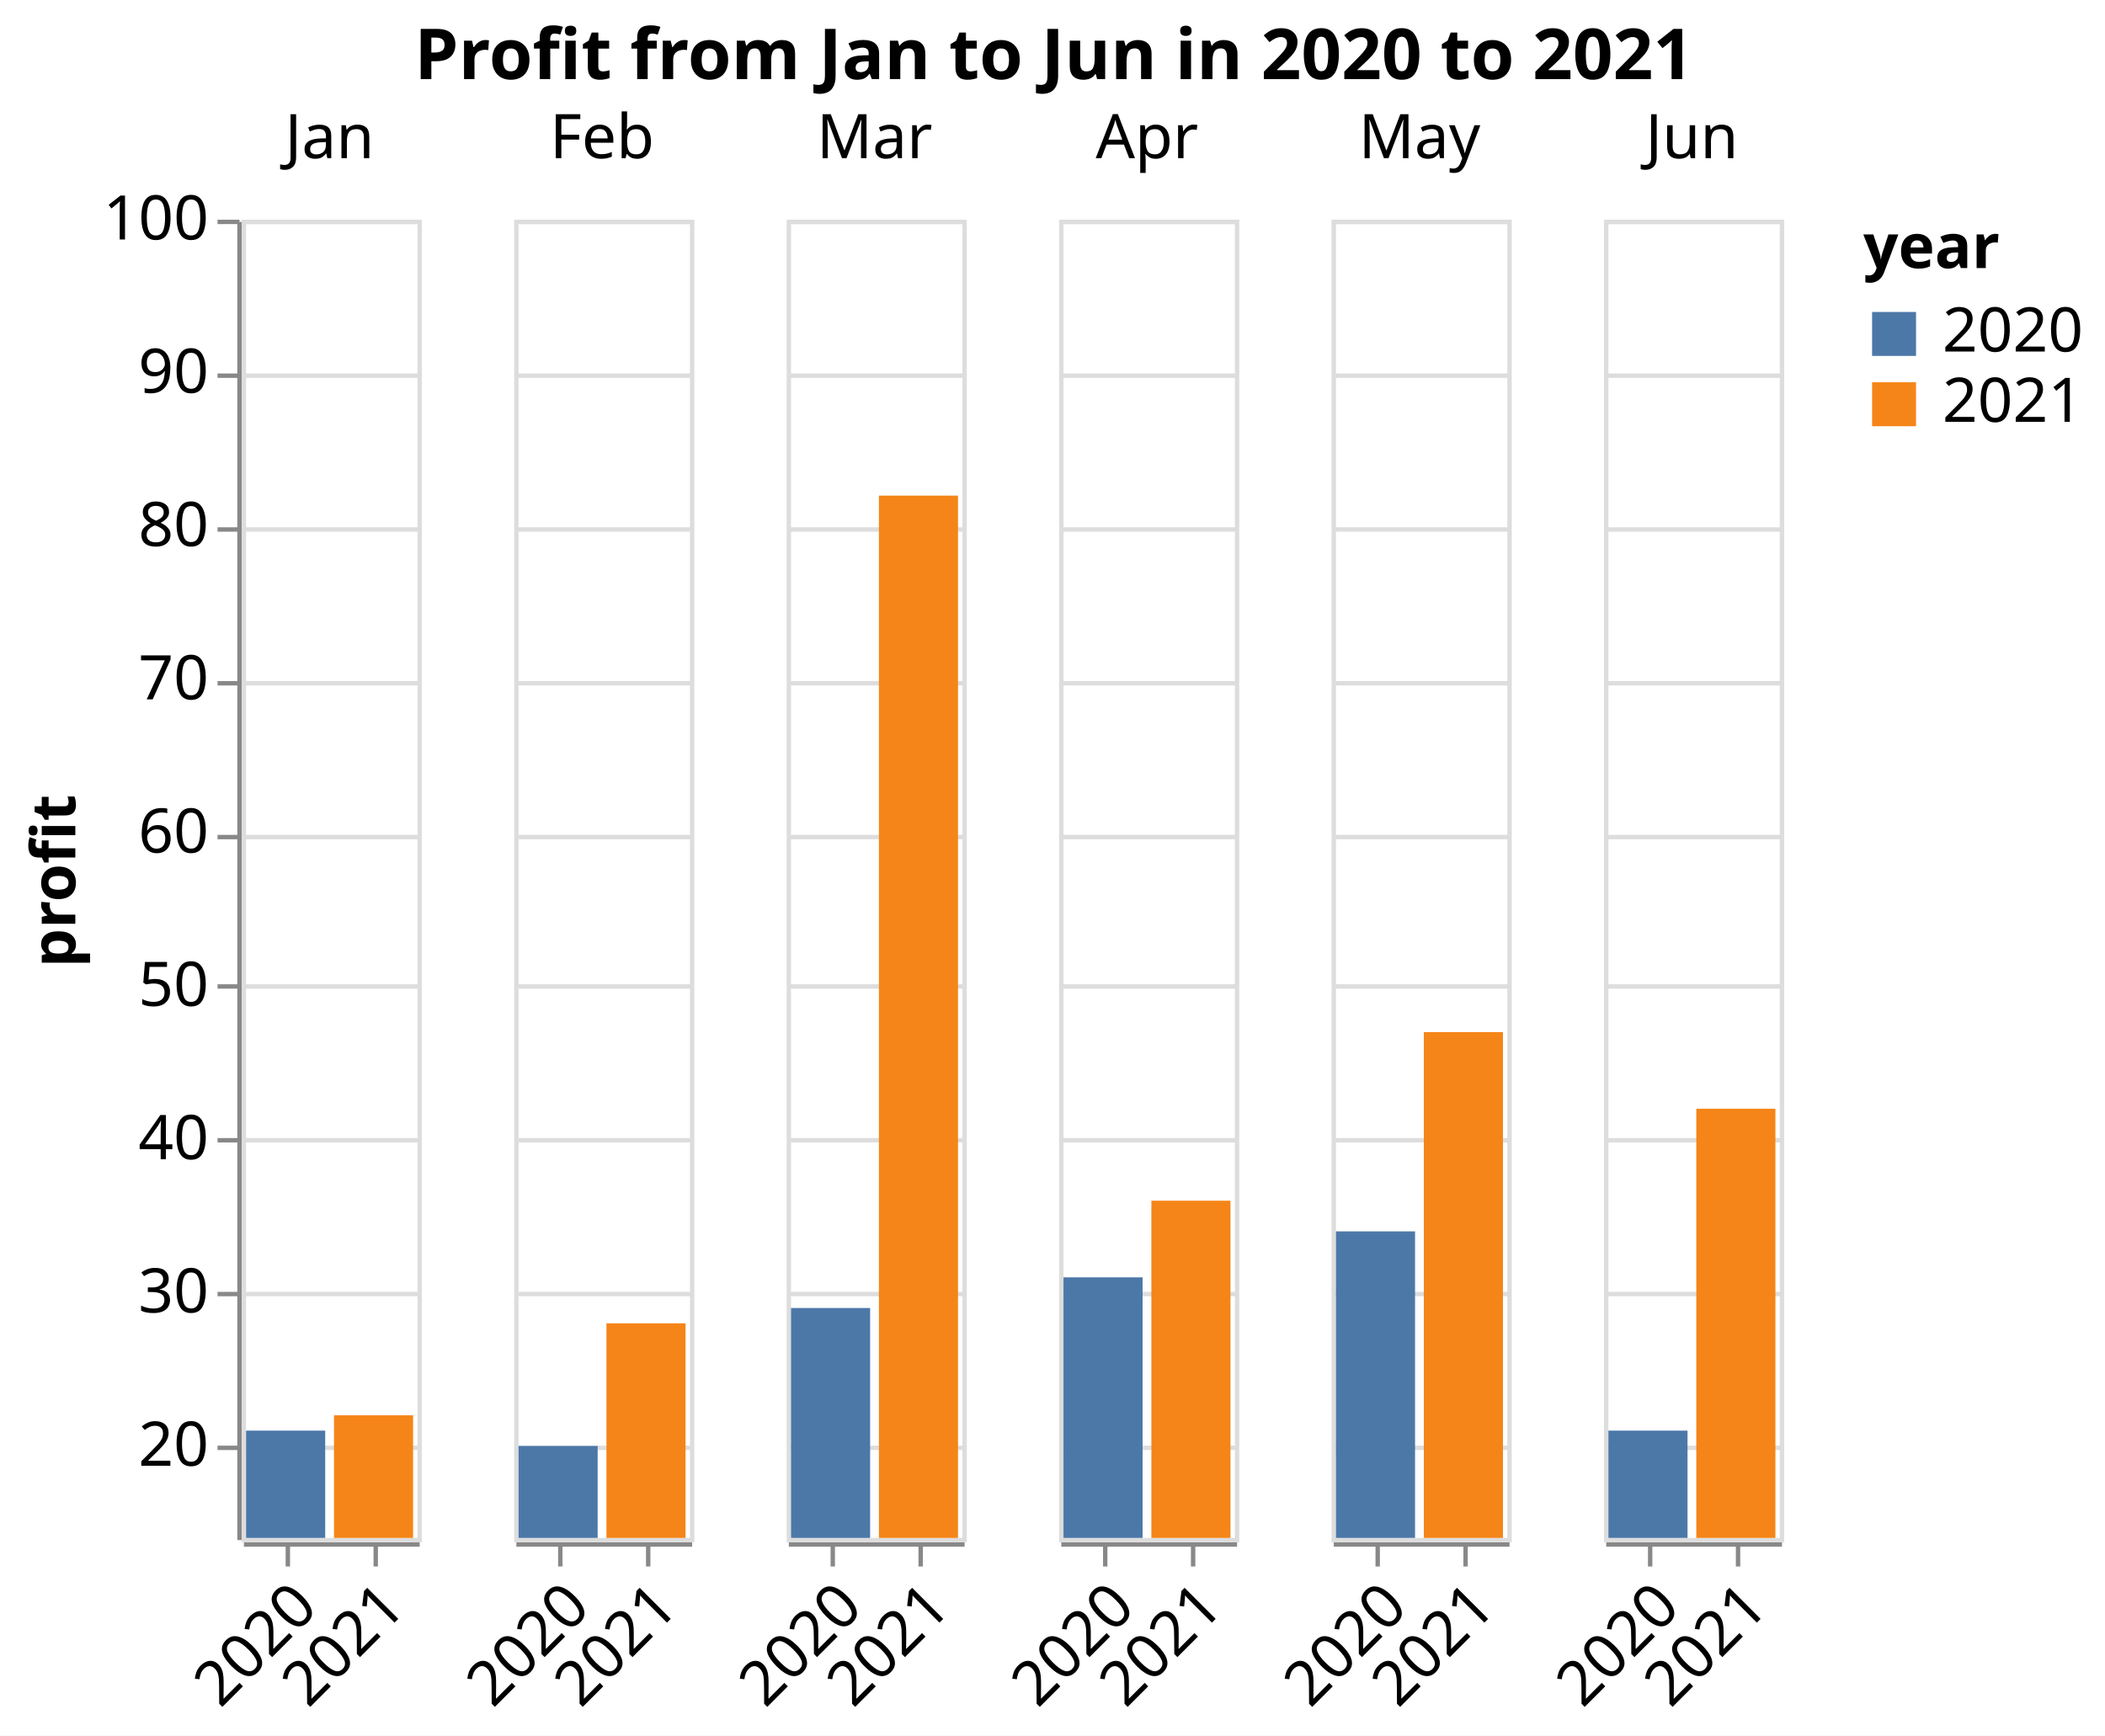
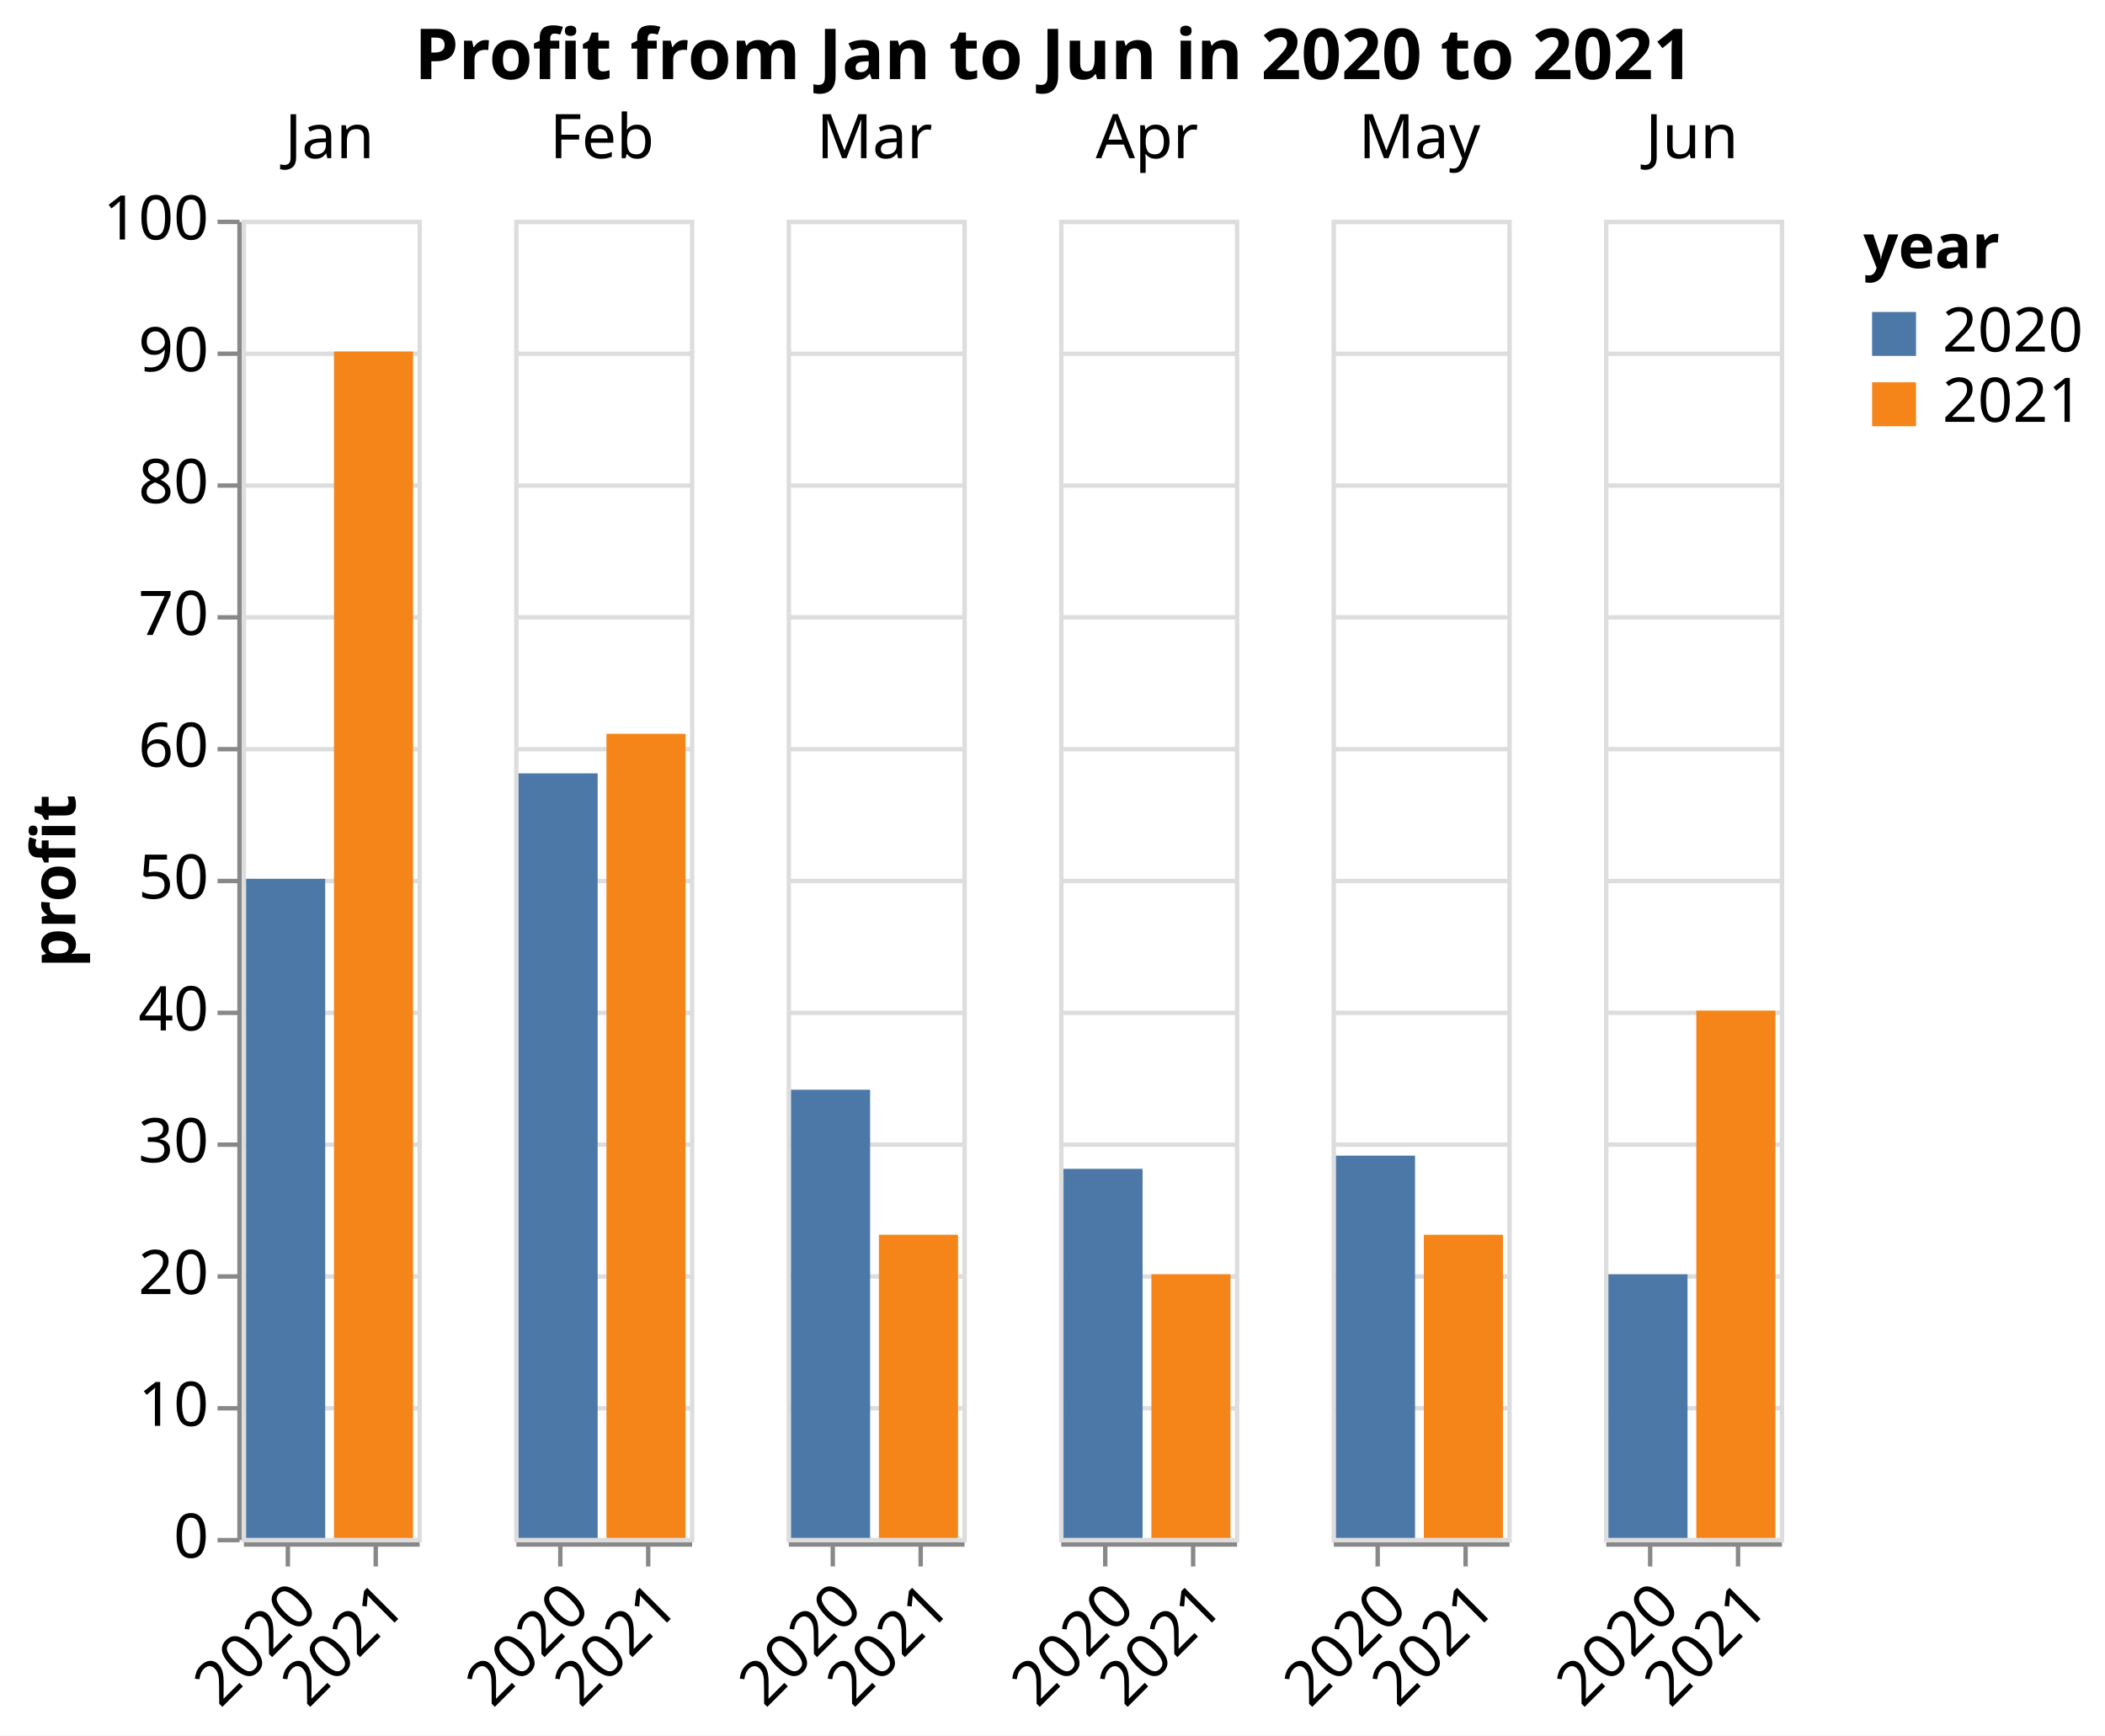
<svg xmlns="http://www.w3.org/2000/svg" version="1.1" class="marks" width="479" height="395" viewBox="0 0 479 395">
  <rect width="479" height="395" fill="white" />
  <g fill="none" stroke-miterlimit="10" transform="translate(55,50)">
    <g class="mark-group role-frame root" role="graphics-object" aria-roledescription="group mark container">
      <g transform="translate(0,0)">
        <path class="background" aria-hidden="true" d="M0,0h0v0h0Z" />
        <g>
          <g class="mark-group role-row-header row_header" role="graphics-object" aria-roledescription="group mark container">
            <g transform="translate(-1,0)">
              <path class="background" aria-hidden="true" d="M0,0h0v300h0Z" />
              <g>
-                 <g class="mark-group role-axis" role="graphics-symbol" aria-roledescription="axis" aria-label="Y-axis titled 'profit' for a linear scale with values from 14 to 100">
-                   <g transform="translate(0.5,0.5)">
-                     <path class="background" aria-hidden="true" d="M0,0h0v0h0Z" pointer-events="none" />
-                     <g>
-                       <g class="mark-rule role-axis-tick" pointer-events="none">
-                         <line transform="translate(0,279)" x2="-5" y2="0" stroke="#888" stroke-width="1" opacity="1" />
-                         <line transform="translate(0,244)" x2="-5" y2="0" stroke="#888" stroke-width="1" opacity="1" />
-                         <line transform="translate(0,209)" x2="-5" y2="0" stroke="#888" stroke-width="1" opacity="1" />
-                         <line transform="translate(0,174)" x2="-5" y2="0" stroke="#888" stroke-width="1" opacity="1" />
-                         <line transform="translate(0,140)" x2="-5" y2="0" stroke="#888" stroke-width="1" opacity="1" />
-                         <line transform="translate(0,105)" x2="-5" y2="0" stroke="#888" stroke-width="1" opacity="1" />
-                         <line transform="translate(0,70)" x2="-5" y2="0" stroke="#888" stroke-width="1" opacity="1" />
-                         <line transform="translate(0,35)" x2="-5" y2="0" stroke="#888" stroke-width="1" opacity="1" />
+                 <g class="mark-group role-axis" role="graphics-symbol" aria-roledescription="axis" aria-label="Y-axis titled 'profit' for a linear scale with values from 0 to 100">
+                   <g transform="translate(0.5,0.5)">
+                     <path class="background" aria-hidden="true" d="M0,0h0v0h0Z" pointer-events="none" />
+                     <g>
+                       <g class="mark-rule role-axis-tick" pointer-events="none">
+                         <line transform="translate(0,300)" x2="-5" y2="0" stroke="#888" stroke-width="1" opacity="1" />
+                         <line transform="translate(0,270)" x2="-5" y2="0" stroke="#888" stroke-width="1" opacity="1" />
+                         <line transform="translate(0,240)" x2="-5" y2="0" stroke="#888" stroke-width="1" opacity="1" />
+                         <line transform="translate(0,210)" x2="-5" y2="0" stroke="#888" stroke-width="1" opacity="1" />
+                         <line transform="translate(0,180)" x2="-5" y2="0" stroke="#888" stroke-width="1" opacity="1" />
+                         <line transform="translate(0,150)" x2="-5" y2="0" stroke="#888" stroke-width="1" opacity="1" />
+                         <line transform="translate(0,120)" x2="-5" y2="0" stroke="#888" stroke-width="1" opacity="1" />
+                         <line transform="translate(0,90)" x2="-5" y2="0" stroke="#888" stroke-width="1" opacity="1" />
+                         <line transform="translate(0,60)" x2="-5" y2="0" stroke="#888" stroke-width="1" opacity="1" />
+                         <line transform="translate(0,30)" x2="-5" y2="0" stroke="#888" stroke-width="1" opacity="1" />
                        <line transform="translate(0,0)" x2="-5" y2="0" stroke="#888" stroke-width="1" opacity="1" />
                      </g>
                      <g class="mark-text role-axis-label" pointer-events="none">
-                         <text text-anchor="end" transform="translate(-7,283.0698)" font-family="sans-serif" font-size="14px" fill="#000" opacity="1">20</text>
-                         <text text-anchor="end" transform="translate(-7,248.186)" font-family="sans-serif" font-size="14px" fill="#000" opacity="1">30</text>
-                         <text text-anchor="end" transform="translate(-7,213.3023)" font-family="sans-serif" font-size="14px" fill="#000" opacity="1">40</text>
-                         <text text-anchor="end" transform="translate(-7,178.4186)" font-family="sans-serif" font-size="14px" fill="#000" opacity="1">50</text>
-                         <text text-anchor="end" transform="translate(-7,143.5349)" font-family="sans-serif" font-size="14px" fill="#000" opacity="1">60</text>
-                         <text text-anchor="end" transform="translate(-7,108.6512)" font-family="sans-serif" font-size="14px" fill="#000" opacity="1">70</text>
-                         <text text-anchor="end" transform="translate(-7,73.76744)" font-family="sans-serif" font-size="14px" fill="#000" opacity="1">80</text>
-                         <text text-anchor="end" transform="translate(-7,38.88372)" font-family="sans-serif" font-size="14px" fill="#000" opacity="1">90</text>
+                         <text text-anchor="end" transform="translate(-7,304)" font-family="sans-serif" font-size="14px" fill="#000" opacity="1">0</text>
+                         <text text-anchor="end" transform="translate(-7,274)" font-family="sans-serif" font-size="14px" fill="#000" opacity="1">10</text>
+                         <text text-anchor="end" transform="translate(-7,244)" font-family="sans-serif" font-size="14px" fill="#000" opacity="1">20</text>
+                         <text text-anchor="end" transform="translate(-7,214)" font-family="sans-serif" font-size="14px" fill="#000" opacity="1">30</text>
+                         <text text-anchor="end" transform="translate(-7,184)" font-family="sans-serif" font-size="14px" fill="#000" opacity="1">40</text>
+                         <text text-anchor="end" transform="translate(-7,154)" font-family="sans-serif" font-size="14px" fill="#000" opacity="1">50</text>
+                         <text text-anchor="end" transform="translate(-7,124)" font-family="sans-serif" font-size="14px" fill="#000" opacity="1">60</text>
+                         <text text-anchor="end" transform="translate(-7,94)" font-family="sans-serif" font-size="14px" fill="#000" opacity="1">70</text>
+                         <text text-anchor="end" transform="translate(-7,64)" font-family="sans-serif" font-size="14px" fill="#000" opacity="1">80</text>
+                         <text text-anchor="end" transform="translate(-7,34)" font-family="sans-serif" font-size="14px" fill="#000" opacity="1">90</text>
                        <text text-anchor="end" transform="translate(-7,4)" font-family="sans-serif" font-size="14px" fill="#000" opacity="1">100</text>
                      </g>
                      <g class="mark-rule role-axis-domain" pointer-events="none">
                        <line transform="translate(0,300)" x2="0" y2="-300" stroke="#888" stroke-width="1" opacity="1" />
                      </g>
                      <g class="mark-text role-axis-title" pointer-events="none">
                        <text text-anchor="middle" transform="translate(-34.3584,150) rotate(-90) translate(0,-3)" font-family="sans-serif" font-size="14px" font-weight="bold" fill="#000" opacity="1">profit</text>
                      </g>
                    </g>
                    <path class="foreground" aria-hidden="true" d="" pointer-events="none" display="none" />
                  </g>
                </g>
              </g>
              <path class="foreground" aria-hidden="true" d="" display="none" />
            </g>
          </g>
          <g class="mark-group role-column-header column_header" role="graphics-object" aria-roledescription="group mark container">
            <g transform="translate(0,-1)">
              <path class="background" aria-hidden="true" d="M0,0h40v0h-40Z" />
              <g>
                <g class="mark-group role-title">
                  <g transform="translate(20,-24)">
                    <path class="background" aria-hidden="true" d="M0,0h0v0h0Z" pointer-events="none" />
                    <g>
                      <g class="mark-text role-title-text" role="graphics-symbol" aria-roledescription="title" aria-label="Title text 'Jan'" pointer-events="none">
                        <text text-anchor="middle" transform="translate(0,11)" font-family="sans-serif" font-size="14px" fill="#000" opacity="1">Jan</text>
                      </g>
                    </g>
                    <path class="foreground" aria-hidden="true" d="" pointer-events="none" display="none" />
                  </g>
                </g>
              </g>
              <path class="foreground" aria-hidden="true" d="" display="none" />
            </g>
            <g transform="translate(62,-1)">
              <path class="background" aria-hidden="true" d="M0,0h40v0h-40Z" />
              <g>
                <g class="mark-group role-title">
                  <g transform="translate(20,-24)">
                    <path class="background" aria-hidden="true" d="M0,0h0v0h0Z" pointer-events="none" />
                    <g>
                      <g class="mark-text role-title-text" role="graphics-symbol" aria-roledescription="title" aria-label="Title text 'Feb'" pointer-events="none">
                        <text text-anchor="middle" transform="translate(0,11)" font-family="sans-serif" font-size="14px" fill="#000" opacity="1">Feb</text>
                      </g>
                    </g>
                    <path class="foreground" aria-hidden="true" d="" pointer-events="none" display="none" />
                  </g>
                </g>
              </g>
              <path class="foreground" aria-hidden="true" d="" display="none" />
            </g>
            <g transform="translate(124,-1)">
              <path class="background" aria-hidden="true" d="M0,0h40v0h-40Z" />
              <g>
                <g class="mark-group role-title">
                  <g transform="translate(20,-24)">
                    <path class="background" aria-hidden="true" d="M0,0h0v0h0Z" pointer-events="none" />
                    <g>
                      <g class="mark-text role-title-text" role="graphics-symbol" aria-roledescription="title" aria-label="Title text 'Mar'" pointer-events="none">
                        <text text-anchor="middle" transform="translate(0,11)" font-family="sans-serif" font-size="14px" fill="#000" opacity="1">Mar</text>
                      </g>
                    </g>
                    <path class="foreground" aria-hidden="true" d="" pointer-events="none" display="none" />
                  </g>
                </g>
              </g>
              <path class="foreground" aria-hidden="true" d="" display="none" />
            </g>
            <g transform="translate(186,-1)">
              <path class="background" aria-hidden="true" d="M0,0h40v0h-40Z" />
              <g>
                <g class="mark-group role-title">
                  <g transform="translate(20,-24)">
                    <path class="background" aria-hidden="true" d="M0,0h0v0h0Z" pointer-events="none" />
                    <g>
                      <g class="mark-text role-title-text" role="graphics-symbol" aria-roledescription="title" aria-label="Title text 'Apr'" pointer-events="none">
                        <text text-anchor="middle" transform="translate(0,11)" font-family="sans-serif" font-size="14px" fill="#000" opacity="1">Apr</text>
                      </g>
                    </g>
                    <path class="foreground" aria-hidden="true" d="" pointer-events="none" display="none" />
                  </g>
                </g>
              </g>
              <path class="foreground" aria-hidden="true" d="" display="none" />
            </g>
            <g transform="translate(248,-1)">
              <path class="background" aria-hidden="true" d="M0,0h40v0h-40Z" />
              <g>
                <g class="mark-group role-title">
                  <g transform="translate(20,-24)">
                    <path class="background" aria-hidden="true" d="M0,0h0v0h0Z" pointer-events="none" />
                    <g>
                      <g class="mark-text role-title-text" role="graphics-symbol" aria-roledescription="title" aria-label="Title text 'May'" pointer-events="none">
                        <text text-anchor="middle" transform="translate(0,11)" font-family="sans-serif" font-size="14px" fill="#000" opacity="1">May</text>
                      </g>
                    </g>
                    <path class="foreground" aria-hidden="true" d="" pointer-events="none" display="none" />
                  </g>
                </g>
              </g>
              <path class="foreground" aria-hidden="true" d="" display="none" />
            </g>
            <g transform="translate(310,-1)">
              <path class="background" aria-hidden="true" d="M0,0h40v0h-40Z" />
              <g>
                <g class="mark-group role-title">
                  <g transform="translate(20,-24)">
                    <path class="background" aria-hidden="true" d="M0,0h0v0h0Z" pointer-events="none" />
                    <g>
                      <g class="mark-text role-title-text" role="graphics-symbol" aria-roledescription="title" aria-label="Title text 'Jun'" pointer-events="none">
                        <text text-anchor="middle" transform="translate(0,11)" font-family="sans-serif" font-size="14px" fill="#000" opacity="1">Jun</text>
                      </g>
                    </g>
                    <path class="foreground" aria-hidden="true" d="" pointer-events="none" display="none" />
                  </g>
                </g>
              </g>
              <path class="foreground" aria-hidden="true" d="" display="none" />
            </g>
          </g>
          <g class="mark-group role-column-footer column_footer" role="graphics-object" aria-roledescription="group mark container">
            <g transform="translate(0,301)">
              <path class="background" aria-hidden="true" d="M0,0h40v0h-40Z" />
              <g>
                <g class="mark-group role-axis" role="graphics-symbol" aria-roledescription="axis" aria-label="X-axis for a discrete scale with 2 values: 2020, 2021">
                  <g transform="translate(0.5,0.5)">
                    <path class="background" aria-hidden="true" d="M0,0h0v0h0Z" pointer-events="none" />
                    <g>
                      <g class="mark-rule role-axis-tick" pointer-events="none">
                        <line transform="translate(10,0)" x2="0" y2="5" stroke="#888" stroke-width="1" opacity="1" />
                        <line transform="translate(30,0)" x2="0" y2="5" stroke="#888" stroke-width="1" opacity="1" />
                      </g>
                      <g class="mark-text role-axis-label" pointer-events="none">
                        <text text-anchor="end" transform="translate(9.5,7) rotate(315) translate(0,11)" font-family="sans-serif" font-size="14px" fill="#000" opacity="1">2020</text>
                        <text text-anchor="end" transform="translate(29.5,7) rotate(315) translate(0,11)" font-family="sans-serif" font-size="14px" fill="#000" opacity="1">2021</text>
                      </g>
                      <g class="mark-rule role-axis-domain" pointer-events="none">
                        <line transform="translate(0,0)" x2="40" y2="0" stroke="#888" stroke-width="1" opacity="1" />
                      </g>
                    </g>
                    <path class="foreground" aria-hidden="true" d="" pointer-events="none" display="none" />
                  </g>
                </g>
              </g>
              <path class="foreground" aria-hidden="true" d="" display="none" />
            </g>
            <g transform="translate(62,301)">
              <path class="background" aria-hidden="true" d="M0,0h40v0h-40Z" />
              <g>
                <g class="mark-group role-axis" role="graphics-symbol" aria-roledescription="axis" aria-label="X-axis for a discrete scale with 2 values: 2020, 2021">
                  <g transform="translate(0.5,0.5)">
                    <path class="background" aria-hidden="true" d="M0,0h0v0h0Z" pointer-events="none" />
                    <g>
                      <g class="mark-rule role-axis-tick" pointer-events="none">
                        <line transform="translate(10,0)" x2="0" y2="5" stroke="#888" stroke-width="1" opacity="1" />
                        <line transform="translate(30,0)" x2="0" y2="5" stroke="#888" stroke-width="1" opacity="1" />
                      </g>
                      <g class="mark-text role-axis-label" pointer-events="none">
                        <text text-anchor="end" transform="translate(9.5,7) rotate(315) translate(0,11)" font-family="sans-serif" font-size="14px" fill="#000" opacity="1">2020</text>
                        <text text-anchor="end" transform="translate(29.5,7) rotate(315) translate(0,11)" font-family="sans-serif" font-size="14px" fill="#000" opacity="1">2021</text>
                      </g>
                      <g class="mark-rule role-axis-domain" pointer-events="none">
                        <line transform="translate(0,0)" x2="40" y2="0" stroke="#888" stroke-width="1" opacity="1" />
                      </g>
                    </g>
                    <path class="foreground" aria-hidden="true" d="" pointer-events="none" display="none" />
                  </g>
                </g>
              </g>
              <path class="foreground" aria-hidden="true" d="" display="none" />
            </g>
            <g transform="translate(124,301)">
              <path class="background" aria-hidden="true" d="M0,0h40v0h-40Z" />
              <g>
                <g class="mark-group role-axis" role="graphics-symbol" aria-roledescription="axis" aria-label="X-axis for a discrete scale with 2 values: 2020, 2021">
                  <g transform="translate(0.5,0.5)">
                    <path class="background" aria-hidden="true" d="M0,0h0v0h0Z" pointer-events="none" />
                    <g>
                      <g class="mark-rule role-axis-tick" pointer-events="none">
                        <line transform="translate(10,0)" x2="0" y2="5" stroke="#888" stroke-width="1" opacity="1" />
                        <line transform="translate(30,0)" x2="0" y2="5" stroke="#888" stroke-width="1" opacity="1" />
                      </g>
                      <g class="mark-text role-axis-label" pointer-events="none">
                        <text text-anchor="end" transform="translate(9.5,7) rotate(315) translate(0,11)" font-family="sans-serif" font-size="14px" fill="#000" opacity="1">2020</text>
                        <text text-anchor="end" transform="translate(29.5,7) rotate(315) translate(0,11)" font-family="sans-serif" font-size="14px" fill="#000" opacity="1">2021</text>
                      </g>
                      <g class="mark-rule role-axis-domain" pointer-events="none">
                        <line transform="translate(0,0)" x2="40" y2="0" stroke="#888" stroke-width="1" opacity="1" />
                      </g>
                    </g>
                    <path class="foreground" aria-hidden="true" d="" pointer-events="none" display="none" />
                  </g>
                </g>
              </g>
              <path class="foreground" aria-hidden="true" d="" display="none" />
            </g>
            <g transform="translate(186,301)">
              <path class="background" aria-hidden="true" d="M0,0h40v0h-40Z" />
              <g>
                <g class="mark-group role-axis" role="graphics-symbol" aria-roledescription="axis" aria-label="X-axis for a discrete scale with 2 values: 2020, 2021">
                  <g transform="translate(0.5,0.5)">
                    <path class="background" aria-hidden="true" d="M0,0h0v0h0Z" pointer-events="none" />
                    <g>
                      <g class="mark-rule role-axis-tick" pointer-events="none">
                        <line transform="translate(10,0)" x2="0" y2="5" stroke="#888" stroke-width="1" opacity="1" />
                        <line transform="translate(30,0)" x2="0" y2="5" stroke="#888" stroke-width="1" opacity="1" />
                      </g>
                      <g class="mark-text role-axis-label" pointer-events="none">
                        <text text-anchor="end" transform="translate(9.5,7) rotate(315) translate(0,11)" font-family="sans-serif" font-size="14px" fill="#000" opacity="1">2020</text>
                        <text text-anchor="end" transform="translate(29.5,7) rotate(315) translate(0,11)" font-family="sans-serif" font-size="14px" fill="#000" opacity="1">2021</text>
                      </g>
                      <g class="mark-rule role-axis-domain" pointer-events="none">
                        <line transform="translate(0,0)" x2="40" y2="0" stroke="#888" stroke-width="1" opacity="1" />
                      </g>
                    </g>
                    <path class="foreground" aria-hidden="true" d="" pointer-events="none" display="none" />
                  </g>
                </g>
              </g>
              <path class="foreground" aria-hidden="true" d="" display="none" />
            </g>
            <g transform="translate(248,301)">
              <path class="background" aria-hidden="true" d="M0,0h40v0h-40Z" />
              <g>
                <g class="mark-group role-axis" role="graphics-symbol" aria-roledescription="axis" aria-label="X-axis for a discrete scale with 2 values: 2020, 2021">
                  <g transform="translate(0.5,0.5)">
                    <path class="background" aria-hidden="true" d="M0,0h0v0h0Z" pointer-events="none" />
                    <g>
                      <g class="mark-rule role-axis-tick" pointer-events="none">
                        <line transform="translate(10,0)" x2="0" y2="5" stroke="#888" stroke-width="1" opacity="1" />
                        <line transform="translate(30,0)" x2="0" y2="5" stroke="#888" stroke-width="1" opacity="1" />
                      </g>
                      <g class="mark-text role-axis-label" pointer-events="none">
                        <text text-anchor="end" transform="translate(9.5,7) rotate(315) translate(0,11)" font-family="sans-serif" font-size="14px" fill="#000" opacity="1">2020</text>
                        <text text-anchor="end" transform="translate(29.5,7) rotate(315) translate(0,11)" font-family="sans-serif" font-size="14px" fill="#000" opacity="1">2021</text>
                      </g>
                      <g class="mark-rule role-axis-domain" pointer-events="none">
                        <line transform="translate(0,0)" x2="40" y2="0" stroke="#888" stroke-width="1" opacity="1" />
                      </g>
                    </g>
                    <path class="foreground" aria-hidden="true" d="" pointer-events="none" display="none" />
                  </g>
                </g>
              </g>
              <path class="foreground" aria-hidden="true" d="" display="none" />
            </g>
            <g transform="translate(310,301)">
              <path class="background" aria-hidden="true" d="M0,0h40v0h-40Z" />
              <g>
                <g class="mark-group role-axis" role="graphics-symbol" aria-roledescription="axis" aria-label="X-axis for a discrete scale with 2 values: 2020, 2021">
                  <g transform="translate(0.5,0.5)">
                    <path class="background" aria-hidden="true" d="M0,0h0v0h0Z" pointer-events="none" />
                    <g>
                      <g class="mark-rule role-axis-tick" pointer-events="none">
                        <line transform="translate(10,0)" x2="0" y2="5" stroke="#888" stroke-width="1" opacity="1" />
                        <line transform="translate(30,0)" x2="0" y2="5" stroke="#888" stroke-width="1" opacity="1" />
                      </g>
                      <g class="mark-text role-axis-label" pointer-events="none">
                        <text text-anchor="end" transform="translate(9.5,7) rotate(315) translate(0,11)" font-family="sans-serif" font-size="14px" fill="#000" opacity="1">2020</text>
                        <text text-anchor="end" transform="translate(29.5,7) rotate(315) translate(0,11)" font-family="sans-serif" font-size="14px" fill="#000" opacity="1">2021</text>
                      </g>
                      <g class="mark-rule role-axis-domain" pointer-events="none">
                        <line transform="translate(0,0)" x2="40" y2="0" stroke="#888" stroke-width="1" opacity="1" />
                      </g>
                    </g>
                    <path class="foreground" aria-hidden="true" d="" pointer-events="none" display="none" />
                  </g>
                </g>
              </g>
              <path class="foreground" aria-hidden="true" d="" display="none" />
            </g>
          </g>
          <g class="mark-group role-scope cell" role="graphics-object" aria-roledescription="group mark container">
            <g transform="translate(0,0)">
              <path class="background" aria-hidden="true" d="M0.5,0.5h40v300h-40Z" stroke="#ddd" />
              <g>
                <g class="mark-group role-axis" aria-hidden="true">
                  <g transform="translate(0.5,0.5)">
                    <path class="background" aria-hidden="true" d="M0,0h0v0h0Z" pointer-events="none" />
                    <g>
                      <g class="mark-rule role-axis-grid" pointer-events="none">
-                         <line transform="translate(0,279)" x2="40" y2="0" stroke="#ddd" stroke-width="1" opacity="1" />
-                         <line transform="translate(0,244)" x2="40" y2="0" stroke="#ddd" stroke-width="1" opacity="1" />
-                         <line transform="translate(0,209)" x2="40" y2="0" stroke="#ddd" stroke-width="1" opacity="1" />
-                         <line transform="translate(0,174)" x2="40" y2="0" stroke="#ddd" stroke-width="1" opacity="1" />
-                         <line transform="translate(0,140)" x2="40" y2="0" stroke="#ddd" stroke-width="1" opacity="1" />
-                         <line transform="translate(0,105)" x2="40" y2="0" stroke="#ddd" stroke-width="1" opacity="1" />
-                         <line transform="translate(0,70)" x2="40" y2="0" stroke="#ddd" stroke-width="1" opacity="1" />
-                         <line transform="translate(0,35)" x2="40" y2="0" stroke="#ddd" stroke-width="1" opacity="1" />
+                         <line transform="translate(0,300)" x2="40" y2="0" stroke="#ddd" stroke-width="1" opacity="1" />
+                         <line transform="translate(0,270)" x2="40" y2="0" stroke="#ddd" stroke-width="1" opacity="1" />
+                         <line transform="translate(0,240)" x2="40" y2="0" stroke="#ddd" stroke-width="1" opacity="1" />
+                         <line transform="translate(0,210)" x2="40" y2="0" stroke="#ddd" stroke-width="1" opacity="1" />
+                         <line transform="translate(0,180)" x2="40" y2="0" stroke="#ddd" stroke-width="1" opacity="1" />
+                         <line transform="translate(0,150)" x2="40" y2="0" stroke="#ddd" stroke-width="1" opacity="1" />
+                         <line transform="translate(0,120)" x2="40" y2="0" stroke="#ddd" stroke-width="1" opacity="1" />
+                         <line transform="translate(0,90)" x2="40" y2="0" stroke="#ddd" stroke-width="1" opacity="1" />
+                         <line transform="translate(0,60)" x2="40" y2="0" stroke="#ddd" stroke-width="1" opacity="1" />
+                         <line transform="translate(0,30)" x2="40" y2="0" stroke="#ddd" stroke-width="1" opacity="1" />
                        <line transform="translate(0,0)" x2="40" y2="0" stroke="#ddd" stroke-width="1" opacity="1" />
                      </g>
                    </g>
                    <path class="foreground" aria-hidden="true" d="" pointer-events="none" display="none" />
                  </g>
                </g>
                <g class="mark-rect role-mark child_marks" role="graphics-object" aria-roledescription="rect mark container">
-                   <path aria-label="year: 2020; profit: 21" role="graphics-symbol" aria-roledescription="bar" d="M1,275.581h18v24.419h-18Z" fill="#4c78a8" />
-                   <path aria-label="year: 2021; profit: 22" role="graphics-symbol" aria-roledescription="bar" d="M21,272.093h18v27.907h-18Z" fill="#f58518" />
+                   <path aria-label="year: 2020; profit: 50" role="graphics-symbol" aria-roledescription="bar" d="M1,150h18v150h-18Z" fill="#4c78a8" />
+                   <path aria-label="year: 2021; profit: 90" role="graphics-symbol" aria-roledescription="bar" d="M21,30h18v270h-18Z" fill="#f58518" />
                </g>
              </g>
              <path class="foreground" aria-hidden="true" d="" display="none" />
            </g>
            <g transform="translate(62,0)">
              <path class="background" aria-hidden="true" d="M0.5,0.5h40v300h-40Z" stroke="#ddd" />
              <g>
                <g class="mark-group role-axis" aria-hidden="true">
                  <g transform="translate(0.5,0.5)">
                    <path class="background" aria-hidden="true" d="M0,0h0v0h0Z" pointer-events="none" />
                    <g>
                      <g class="mark-rule role-axis-grid" pointer-events="none">
-                         <line transform="translate(0,279)" x2="40" y2="0" stroke="#ddd" stroke-width="1" opacity="1" />
-                         <line transform="translate(0,244)" x2="40" y2="0" stroke="#ddd" stroke-width="1" opacity="1" />
-                         <line transform="translate(0,209)" x2="40" y2="0" stroke="#ddd" stroke-width="1" opacity="1" />
-                         <line transform="translate(0,174)" x2="40" y2="0" stroke="#ddd" stroke-width="1" opacity="1" />
-                         <line transform="translate(0,140)" x2="40" y2="0" stroke="#ddd" stroke-width="1" opacity="1" />
-                         <line transform="translate(0,105)" x2="40" y2="0" stroke="#ddd" stroke-width="1" opacity="1" />
-                         <line transform="translate(0,70)" x2="40" y2="0" stroke="#ddd" stroke-width="1" opacity="1" />
-                         <line transform="translate(0,35)" x2="40" y2="0" stroke="#ddd" stroke-width="1" opacity="1" />
+                         <line transform="translate(0,300)" x2="40" y2="0" stroke="#ddd" stroke-width="1" opacity="1" />
+                         <line transform="translate(0,270)" x2="40" y2="0" stroke="#ddd" stroke-width="1" opacity="1" />
+                         <line transform="translate(0,240)" x2="40" y2="0" stroke="#ddd" stroke-width="1" opacity="1" />
+                         <line transform="translate(0,210)" x2="40" y2="0" stroke="#ddd" stroke-width="1" opacity="1" />
+                         <line transform="translate(0,180)" x2="40" y2="0" stroke="#ddd" stroke-width="1" opacity="1" />
+                         <line transform="translate(0,150)" x2="40" y2="0" stroke="#ddd" stroke-width="1" opacity="1" />
+                         <line transform="translate(0,120)" x2="40" y2="0" stroke="#ddd" stroke-width="1" opacity="1" />
+                         <line transform="translate(0,90)" x2="40" y2="0" stroke="#ddd" stroke-width="1" opacity="1" />
+                         <line transform="translate(0,60)" x2="40" y2="0" stroke="#ddd" stroke-width="1" opacity="1" />
+                         <line transform="translate(0,30)" x2="40" y2="0" stroke="#ddd" stroke-width="1" opacity="1" />
                        <line transform="translate(0,0)" x2="40" y2="0" stroke="#ddd" stroke-width="1" opacity="1" />
                      </g>
                    </g>
                    <path class="foreground" aria-hidden="true" d="" pointer-events="none" display="none" />
                  </g>
                </g>
                <g class="mark-rect role-mark child_marks" role="graphics-object" aria-roledescription="rect mark container">
-                   <path aria-label="year: 2020; profit: 20" role="graphics-symbol" aria-roledescription="bar" d="M1,279.07h18v20.93h-18Z" fill="#4c78a8" />
-                   <path aria-label="year: 2021; profit: 28" role="graphics-symbol" aria-roledescription="bar" d="M21,251.163h18v48.837h-18Z" fill="#f58518" />
+                   <path aria-label="year: 2020; profit: 58" role="graphics-symbol" aria-roledescription="bar" d="M1,126h18v174h-18Z" fill="#4c78a8" />
+                   <path aria-label="year: 2021; profit: 61" role="graphics-symbol" aria-roledescription="bar" d="M21,117h18v183h-18Z" fill="#f58518" />
                </g>
              </g>
              <path class="foreground" aria-hidden="true" d="" display="none" />
            </g>
            <g transform="translate(124,0)">
              <path class="background" aria-hidden="true" d="M0.5,0.5h40v300h-40Z" stroke="#ddd" />
              <g>
                <g class="mark-group role-axis" aria-hidden="true">
                  <g transform="translate(0.5,0.5)">
                    <path class="background" aria-hidden="true" d="M0,0h0v0h0Z" pointer-events="none" />
                    <g>
                      <g class="mark-rule role-axis-grid" pointer-events="none">
-                         <line transform="translate(0,279)" x2="40" y2="0" stroke="#ddd" stroke-width="1" opacity="1" />
-                         <line transform="translate(0,244)" x2="40" y2="0" stroke="#ddd" stroke-width="1" opacity="1" />
-                         <line transform="translate(0,209)" x2="40" y2="0" stroke="#ddd" stroke-width="1" opacity="1" />
-                         <line transform="translate(0,174)" x2="40" y2="0" stroke="#ddd" stroke-width="1" opacity="1" />
-                         <line transform="translate(0,140)" x2="40" y2="0" stroke="#ddd" stroke-width="1" opacity="1" />
-                         <line transform="translate(0,105)" x2="40" y2="0" stroke="#ddd" stroke-width="1" opacity="1" />
-                         <line transform="translate(0,70)" x2="40" y2="0" stroke="#ddd" stroke-width="1" opacity="1" />
-                         <line transform="translate(0,35)" x2="40" y2="0" stroke="#ddd" stroke-width="1" opacity="1" />
+                         <line transform="translate(0,300)" x2="40" y2="0" stroke="#ddd" stroke-width="1" opacity="1" />
+                         <line transform="translate(0,270)" x2="40" y2="0" stroke="#ddd" stroke-width="1" opacity="1" />
+                         <line transform="translate(0,240)" x2="40" y2="0" stroke="#ddd" stroke-width="1" opacity="1" />
+                         <line transform="translate(0,210)" x2="40" y2="0" stroke="#ddd" stroke-width="1" opacity="1" />
+                         <line transform="translate(0,180)" x2="40" y2="0" stroke="#ddd" stroke-width="1" opacity="1" />
+                         <line transform="translate(0,150)" x2="40" y2="0" stroke="#ddd" stroke-width="1" opacity="1" />
+                         <line transform="translate(0,120)" x2="40" y2="0" stroke="#ddd" stroke-width="1" opacity="1" />
+                         <line transform="translate(0,90)" x2="40" y2="0" stroke="#ddd" stroke-width="1" opacity="1" />
+                         <line transform="translate(0,60)" x2="40" y2="0" stroke="#ddd" stroke-width="1" opacity="1" />
+                         <line transform="translate(0,30)" x2="40" y2="0" stroke="#ddd" stroke-width="1" opacity="1" />
                        <line transform="translate(0,0)" x2="40" y2="0" stroke="#ddd" stroke-width="1" opacity="1" />
                      </g>
                    </g>
                    <path class="foreground" aria-hidden="true" d="" pointer-events="none" display="none" />
                  </g>
                </g>
                <g class="mark-rect role-mark child_marks" role="graphics-object" aria-roledescription="rect mark container">
-                   <path aria-label="year: 2020; profit: 29" role="graphics-symbol" aria-roledescription="bar" d="M1,247.674h18v52.326h-18Z" fill="#4c78a8" />
-                   <path aria-label="year: 2021; profit: 82" role="graphics-symbol" aria-roledescription="bar" d="M21,62.791h18v237.209h-18Z" fill="#f58518" />
+                   <path aria-label="year: 2020; profit: 34" role="graphics-symbol" aria-roledescription="bar" d="M1,198h18v102h-18Z" fill="#4c78a8" />
+                   <path aria-label="year: 2021; profit: 23" role="graphics-symbol" aria-roledescription="bar" d="M21,231h18v69h-18Z" fill="#f58518" />
                </g>
              </g>
              <path class="foreground" aria-hidden="true" d="" display="none" />
            </g>
            <g transform="translate(186,0)">
              <path class="background" aria-hidden="true" d="M0.5,0.5h40v300h-40Z" stroke="#ddd" />
              <g>
                <g class="mark-group role-axis" aria-hidden="true">
                  <g transform="translate(0.5,0.5)">
                    <path class="background" aria-hidden="true" d="M0,0h0v0h0Z" pointer-events="none" />
                    <g>
                      <g class="mark-rule role-axis-grid" pointer-events="none">
-                         <line transform="translate(0,279)" x2="40" y2="0" stroke="#ddd" stroke-width="1" opacity="1" />
-                         <line transform="translate(0,244)" x2="40" y2="0" stroke="#ddd" stroke-width="1" opacity="1" />
-                         <line transform="translate(0,209)" x2="40" y2="0" stroke="#ddd" stroke-width="1" opacity="1" />
-                         <line transform="translate(0,174)" x2="40" y2="0" stroke="#ddd" stroke-width="1" opacity="1" />
-                         <line transform="translate(0,140)" x2="40" y2="0" stroke="#ddd" stroke-width="1" opacity="1" />
-                         <line transform="translate(0,105)" x2="40" y2="0" stroke="#ddd" stroke-width="1" opacity="1" />
-                         <line transform="translate(0,70)" x2="40" y2="0" stroke="#ddd" stroke-width="1" opacity="1" />
-                         <line transform="translate(0,35)" x2="40" y2="0" stroke="#ddd" stroke-width="1" opacity="1" />
+                         <line transform="translate(0,300)" x2="40" y2="0" stroke="#ddd" stroke-width="1" opacity="1" />
+                         <line transform="translate(0,270)" x2="40" y2="0" stroke="#ddd" stroke-width="1" opacity="1" />
+                         <line transform="translate(0,240)" x2="40" y2="0" stroke="#ddd" stroke-width="1" opacity="1" />
+                         <line transform="translate(0,210)" x2="40" y2="0" stroke="#ddd" stroke-width="1" opacity="1" />
+                         <line transform="translate(0,180)" x2="40" y2="0" stroke="#ddd" stroke-width="1" opacity="1" />
+                         <line transform="translate(0,150)" x2="40" y2="0" stroke="#ddd" stroke-width="1" opacity="1" />
+                         <line transform="translate(0,120)" x2="40" y2="0" stroke="#ddd" stroke-width="1" opacity="1" />
+                         <line transform="translate(0,90)" x2="40" y2="0" stroke="#ddd" stroke-width="1" opacity="1" />
+                         <line transform="translate(0,60)" x2="40" y2="0" stroke="#ddd" stroke-width="1" opacity="1" />
+                         <line transform="translate(0,30)" x2="40" y2="0" stroke="#ddd" stroke-width="1" opacity="1" />
                        <line transform="translate(0,0)" x2="40" y2="0" stroke="#ddd" stroke-width="1" opacity="1" />
                      </g>
                    </g>
                    <path class="foreground" aria-hidden="true" d="" pointer-events="none" display="none" />
                  </g>
                </g>
                <g class="mark-rect role-mark child_marks" role="graphics-object" aria-roledescription="rect mark container">
-                   <path aria-label="year: 2020; profit: 31" role="graphics-symbol" aria-roledescription="bar" d="M1,240.698h18v59.302h-18Z" fill="#4c78a8" />
-                   <path aria-label="year: 2021; profit: 36" role="graphics-symbol" aria-roledescription="bar" d="M21,223.256h18v76.744h-18Z" fill="#f58518" />
+                   <path aria-label="year: 2020; profit: 28" role="graphics-symbol" aria-roledescription="bar" d="M1,216h18v84h-18Z" fill="#4c78a8" />
+                   <path aria-label="year: 2021; profit: 20" role="graphics-symbol" aria-roledescription="bar" d="M21,240h18v60h-18Z" fill="#f58518" />
                </g>
              </g>
              <path class="foreground" aria-hidden="true" d="" display="none" />
            </g>
            <g transform="translate(248,0)">
              <path class="background" aria-hidden="true" d="M0.5,0.5h40v300h-40Z" stroke="#ddd" />
              <g>
                <g class="mark-group role-axis" aria-hidden="true">
                  <g transform="translate(0.5,0.5)">
                    <path class="background" aria-hidden="true" d="M0,0h0v0h0Z" pointer-events="none" />
                    <g>
                      <g class="mark-rule role-axis-grid" pointer-events="none">
-                         <line transform="translate(0,279)" x2="40" y2="0" stroke="#ddd" stroke-width="1" opacity="1" />
-                         <line transform="translate(0,244)" x2="40" y2="0" stroke="#ddd" stroke-width="1" opacity="1" />
-                         <line transform="translate(0,209)" x2="40" y2="0" stroke="#ddd" stroke-width="1" opacity="1" />
-                         <line transform="translate(0,174)" x2="40" y2="0" stroke="#ddd" stroke-width="1" opacity="1" />
-                         <line transform="translate(0,140)" x2="40" y2="0" stroke="#ddd" stroke-width="1" opacity="1" />
-                         <line transform="translate(0,105)" x2="40" y2="0" stroke="#ddd" stroke-width="1" opacity="1" />
-                         <line transform="translate(0,70)" x2="40" y2="0" stroke="#ddd" stroke-width="1" opacity="1" />
-                         <line transform="translate(0,35)" x2="40" y2="0" stroke="#ddd" stroke-width="1" opacity="1" />
+                         <line transform="translate(0,300)" x2="40" y2="0" stroke="#ddd" stroke-width="1" opacity="1" />
+                         <line transform="translate(0,270)" x2="40" y2="0" stroke="#ddd" stroke-width="1" opacity="1" />
+                         <line transform="translate(0,240)" x2="40" y2="0" stroke="#ddd" stroke-width="1" opacity="1" />
+                         <line transform="translate(0,210)" x2="40" y2="0" stroke="#ddd" stroke-width="1" opacity="1" />
+                         <line transform="translate(0,180)" x2="40" y2="0" stroke="#ddd" stroke-width="1" opacity="1" />
+                         <line transform="translate(0,150)" x2="40" y2="0" stroke="#ddd" stroke-width="1" opacity="1" />
+                         <line transform="translate(0,120)" x2="40" y2="0" stroke="#ddd" stroke-width="1" opacity="1" />
+                         <line transform="translate(0,90)" x2="40" y2="0" stroke="#ddd" stroke-width="1" opacity="1" />
+                         <line transform="translate(0,60)" x2="40" y2="0" stroke="#ddd" stroke-width="1" opacity="1" />
+                         <line transform="translate(0,30)" x2="40" y2="0" stroke="#ddd" stroke-width="1" opacity="1" />
                        <line transform="translate(0,0)" x2="40" y2="0" stroke="#ddd" stroke-width="1" opacity="1" />
                      </g>
                    </g>
                    <path class="foreground" aria-hidden="true" d="" pointer-events="none" display="none" />
                  </g>
                </g>
                <g class="mark-rect role-mark child_marks" role="graphics-object" aria-roledescription="rect mark container">
-                   <path aria-label="year: 2020; profit: 34" role="graphics-symbol" aria-roledescription="bar" d="M1,230.233h18v69.767h-18Z" fill="#4c78a8" />
-                   <path aria-label="year: 2021; profit: 47" role="graphics-symbol" aria-roledescription="bar" d="M21,184.884h18v115.116h-18Z" fill="#f58518" />
+                   <path aria-label="year: 2020; profit: 29" role="graphics-symbol" aria-roledescription="bar" d="M1,213h18v87h-18Z" fill="#4c78a8" />
+                   <path aria-label="year: 2021; profit: 23" role="graphics-symbol" aria-roledescription="bar" d="M21,231h18v69h-18Z" fill="#f58518" />
                </g>
              </g>
              <path class="foreground" aria-hidden="true" d="" display="none" />
            </g>
            <g transform="translate(310,0)">
              <path class="background" aria-hidden="true" d="M0.5,0.5h40v300h-40Z" stroke="#ddd" />
              <g>
                <g class="mark-group role-axis" aria-hidden="true">
                  <g transform="translate(0.5,0.5)">
                    <path class="background" aria-hidden="true" d="M0,0h0v0h0Z" pointer-events="none" />
                    <g>
                      <g class="mark-rule role-axis-grid" pointer-events="none">
-                         <line transform="translate(0,279)" x2="40" y2="0" stroke="#ddd" stroke-width="1" opacity="1" />
-                         <line transform="translate(0,244)" x2="40" y2="0" stroke="#ddd" stroke-width="1" opacity="1" />
-                         <line transform="translate(0,209)" x2="40" y2="0" stroke="#ddd" stroke-width="1" opacity="1" />
-                         <line transform="translate(0,174)" x2="40" y2="0" stroke="#ddd" stroke-width="1" opacity="1" />
-                         <line transform="translate(0,140)" x2="40" y2="0" stroke="#ddd" stroke-width="1" opacity="1" />
-                         <line transform="translate(0,105)" x2="40" y2="0" stroke="#ddd" stroke-width="1" opacity="1" />
-                         <line transform="translate(0,70)" x2="40" y2="0" stroke="#ddd" stroke-width="1" opacity="1" />
-                         <line transform="translate(0,35)" x2="40" y2="0" stroke="#ddd" stroke-width="1" opacity="1" />
+                         <line transform="translate(0,300)" x2="40" y2="0" stroke="#ddd" stroke-width="1" opacity="1" />
+                         <line transform="translate(0,270)" x2="40" y2="0" stroke="#ddd" stroke-width="1" opacity="1" />
+                         <line transform="translate(0,240)" x2="40" y2="0" stroke="#ddd" stroke-width="1" opacity="1" />
+                         <line transform="translate(0,210)" x2="40" y2="0" stroke="#ddd" stroke-width="1" opacity="1" />
+                         <line transform="translate(0,180)" x2="40" y2="0" stroke="#ddd" stroke-width="1" opacity="1" />
+                         <line transform="translate(0,150)" x2="40" y2="0" stroke="#ddd" stroke-width="1" opacity="1" />
+                         <line transform="translate(0,120)" x2="40" y2="0" stroke="#ddd" stroke-width="1" opacity="1" />
+                         <line transform="translate(0,90)" x2="40" y2="0" stroke="#ddd" stroke-width="1" opacity="1" />
+                         <line transform="translate(0,60)" x2="40" y2="0" stroke="#ddd" stroke-width="1" opacity="1" />
+                         <line transform="translate(0,30)" x2="40" y2="0" stroke="#ddd" stroke-width="1" opacity="1" />
                        <line transform="translate(0,0)" x2="40" y2="0" stroke="#ddd" stroke-width="1" opacity="1" />
                      </g>
                    </g>
                    <path class="foreground" aria-hidden="true" d="" pointer-events="none" display="none" />
                  </g>
                </g>
                <g class="mark-rect role-mark child_marks" role="graphics-object" aria-roledescription="rect mark container">
-                   <path aria-label="year: 2020; profit: 21" role="graphics-symbol" aria-roledescription="bar" d="M1,275.581h18v24.419h-18Z" fill="#4c78a8" />
-                   <path aria-label="year: 2021; profit: 42" role="graphics-symbol" aria-roledescription="bar" d="M21,202.326h18v97.674h-18Z" fill="#f58518" />
+                   <path aria-label="year: 2020; profit: 20" role="graphics-symbol" aria-roledescription="bar" d="M1,240h18v60h-18Z" fill="#4c78a8" />
+                   <path aria-label="year: 2021; profit: 40" role="graphics-symbol" aria-roledescription="bar" d="M21,180h18v120h-18Z" fill="#f58518" />
                </g>
              </g>
              <path class="foreground" aria-hidden="true" d="" display="none" />
            </g>
          </g>
          <g class="mark-group role-legend" role="graphics-symbol" aria-roledescription="legend" aria-label="Symbol legend titled 'year' for fill color with 2 values: 2020, 2021">
            <g transform="translate(369,0)">
              <path class="background" aria-hidden="true" d="M0,0h50v49h-50Z" pointer-events="none" />
              <g>
                <g class="mark-group role-legend-entry">
                  <g transform="translate(0,19)">
                    <path class="background" aria-hidden="true" d="M0,0h0v0h0Z" pointer-events="none" />
                    <g>
                      <g class="mark-group role-scope" role="graphics-object" aria-roledescription="group mark container">
                        <g transform="translate(0,0)">
                          <path class="background" aria-hidden="true" d="M0,0h49.145v14h-49.145Z" pointer-events="none" opacity="1" />
                          <g>
                            <g class="mark-symbol role-legend-symbol" pointer-events="none">
                              <path transform="translate(7,7)" d="M-5,-5h10v10h-10Z" fill="#4c78a8" stroke-width="1.5" opacity="1" />
                            </g>
                            <g class="mark-text role-legend-label" pointer-events="none">
                              <text text-anchor="start" transform="translate(18,11)" font-family="sans-serif" font-size="14px" fill="#000" opacity="1">2020</text>
                            </g>
                          </g>
                          <path class="foreground" aria-hidden="true" d="" pointer-events="none" display="none" />
                        </g>
                        <g transform="translate(0,16)">
                          <path class="background" aria-hidden="true" d="M0,0h49.145v14h-49.145Z" pointer-events="none" opacity="1" />
                          <g>
                            <g class="mark-symbol role-legend-symbol" pointer-events="none">
                              <path transform="translate(7,7)" d="M-5,-5h10v10h-10Z" fill="#f58518" stroke-width="1.5" opacity="1" />
                            </g>
                            <g class="mark-text role-legend-label" pointer-events="none">
                              <text text-anchor="start" transform="translate(18,11)" font-family="sans-serif" font-size="14px" fill="#000" opacity="1">2021</text>
                            </g>
                          </g>
                          <path class="foreground" aria-hidden="true" d="" pointer-events="none" display="none" />
                        </g>
                      </g>
                    </g>
                    <path class="foreground" aria-hidden="true" d="" pointer-events="none" display="none" />
                  </g>
                </g>
                <g class="mark-text role-legend-title" pointer-events="none">
                  <text text-anchor="start" transform="translate(0,11)" font-family="sans-serif" font-size="14px" font-weight="bold" fill="#000" opacity="1">year</text>
                </g>
              </g>
              <path class="foreground" aria-hidden="true" d="" pointer-events="none" display="none" />
            </g>
          </g>
          <g class="mark-group role-title">
            <g transform="translate(184.8208,-45)">
              <path class="background" aria-hidden="true" d="M0,0h0v0h0Z" pointer-events="none" />
              <g>
                <g class="mark-text role-title-text" role="graphics-symbol" aria-roledescription="title" aria-label="Title text 'Profit from Jan to Jun in 2020 to 2021'" pointer-events="none">
                  <text text-anchor="middle" transform="translate(0,13)" font-family="sans-serif" font-size="16px" font-weight="bold" fill="#000" opacity="1">Profit from Jan to Jun in 2020 to 2021</text>
                </g>
              </g>
              <path class="foreground" aria-hidden="true" d="" pointer-events="none" display="none" />
            </g>
          </g>
        </g>
        <path class="foreground" aria-hidden="true" d="" display="none" />
      </g>
    </g>
  </g>
</svg>
